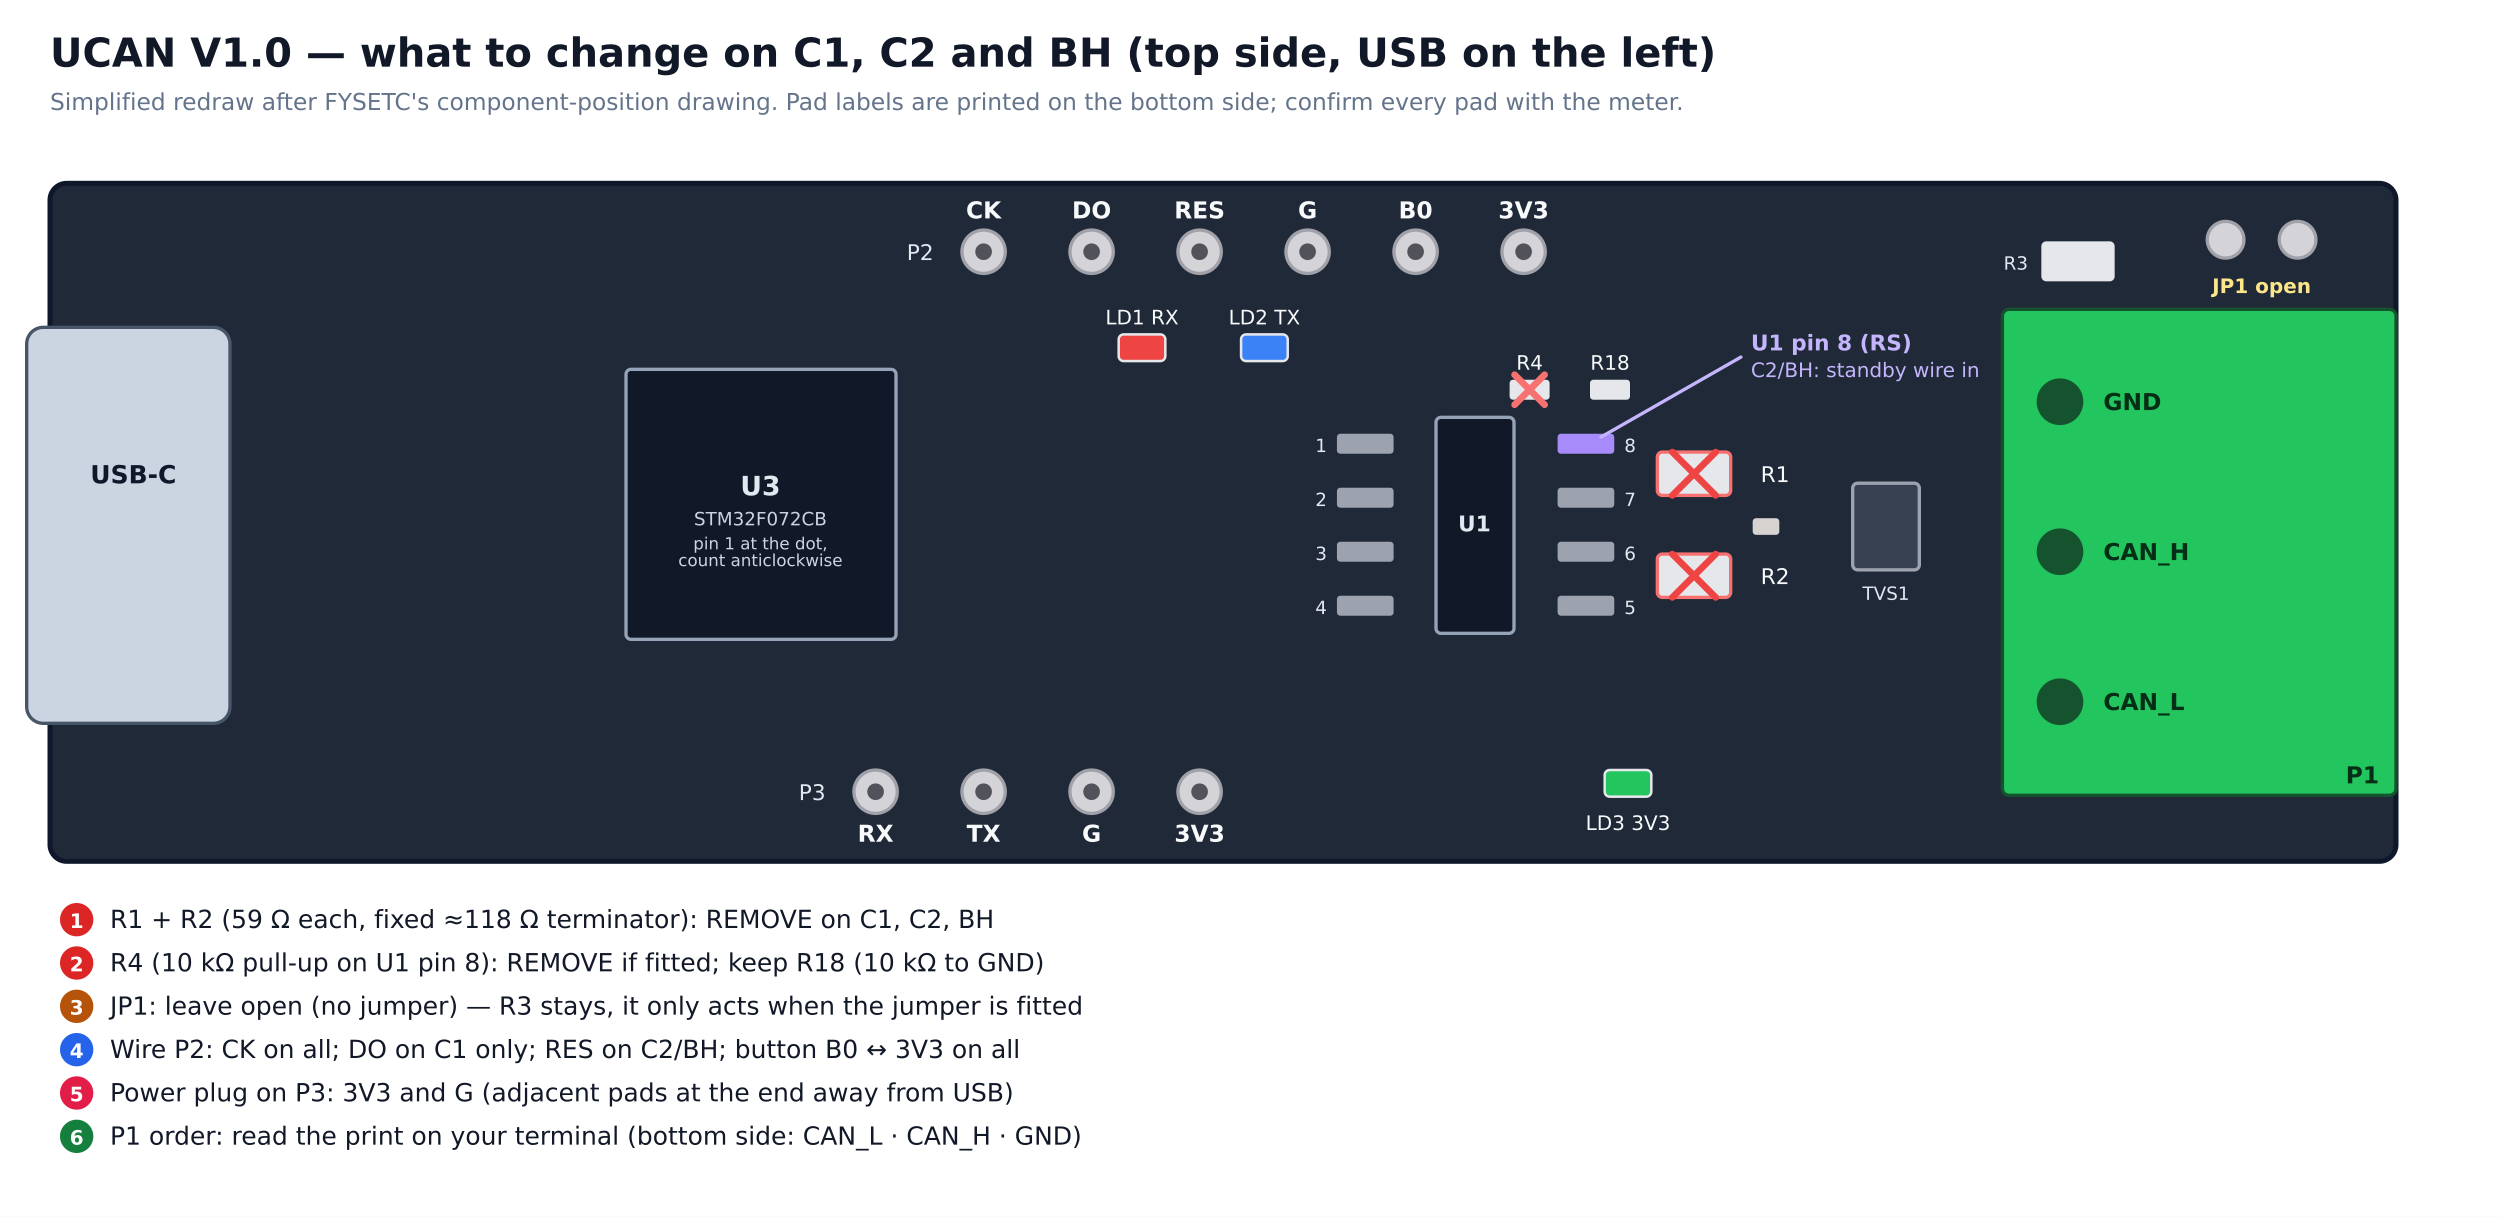
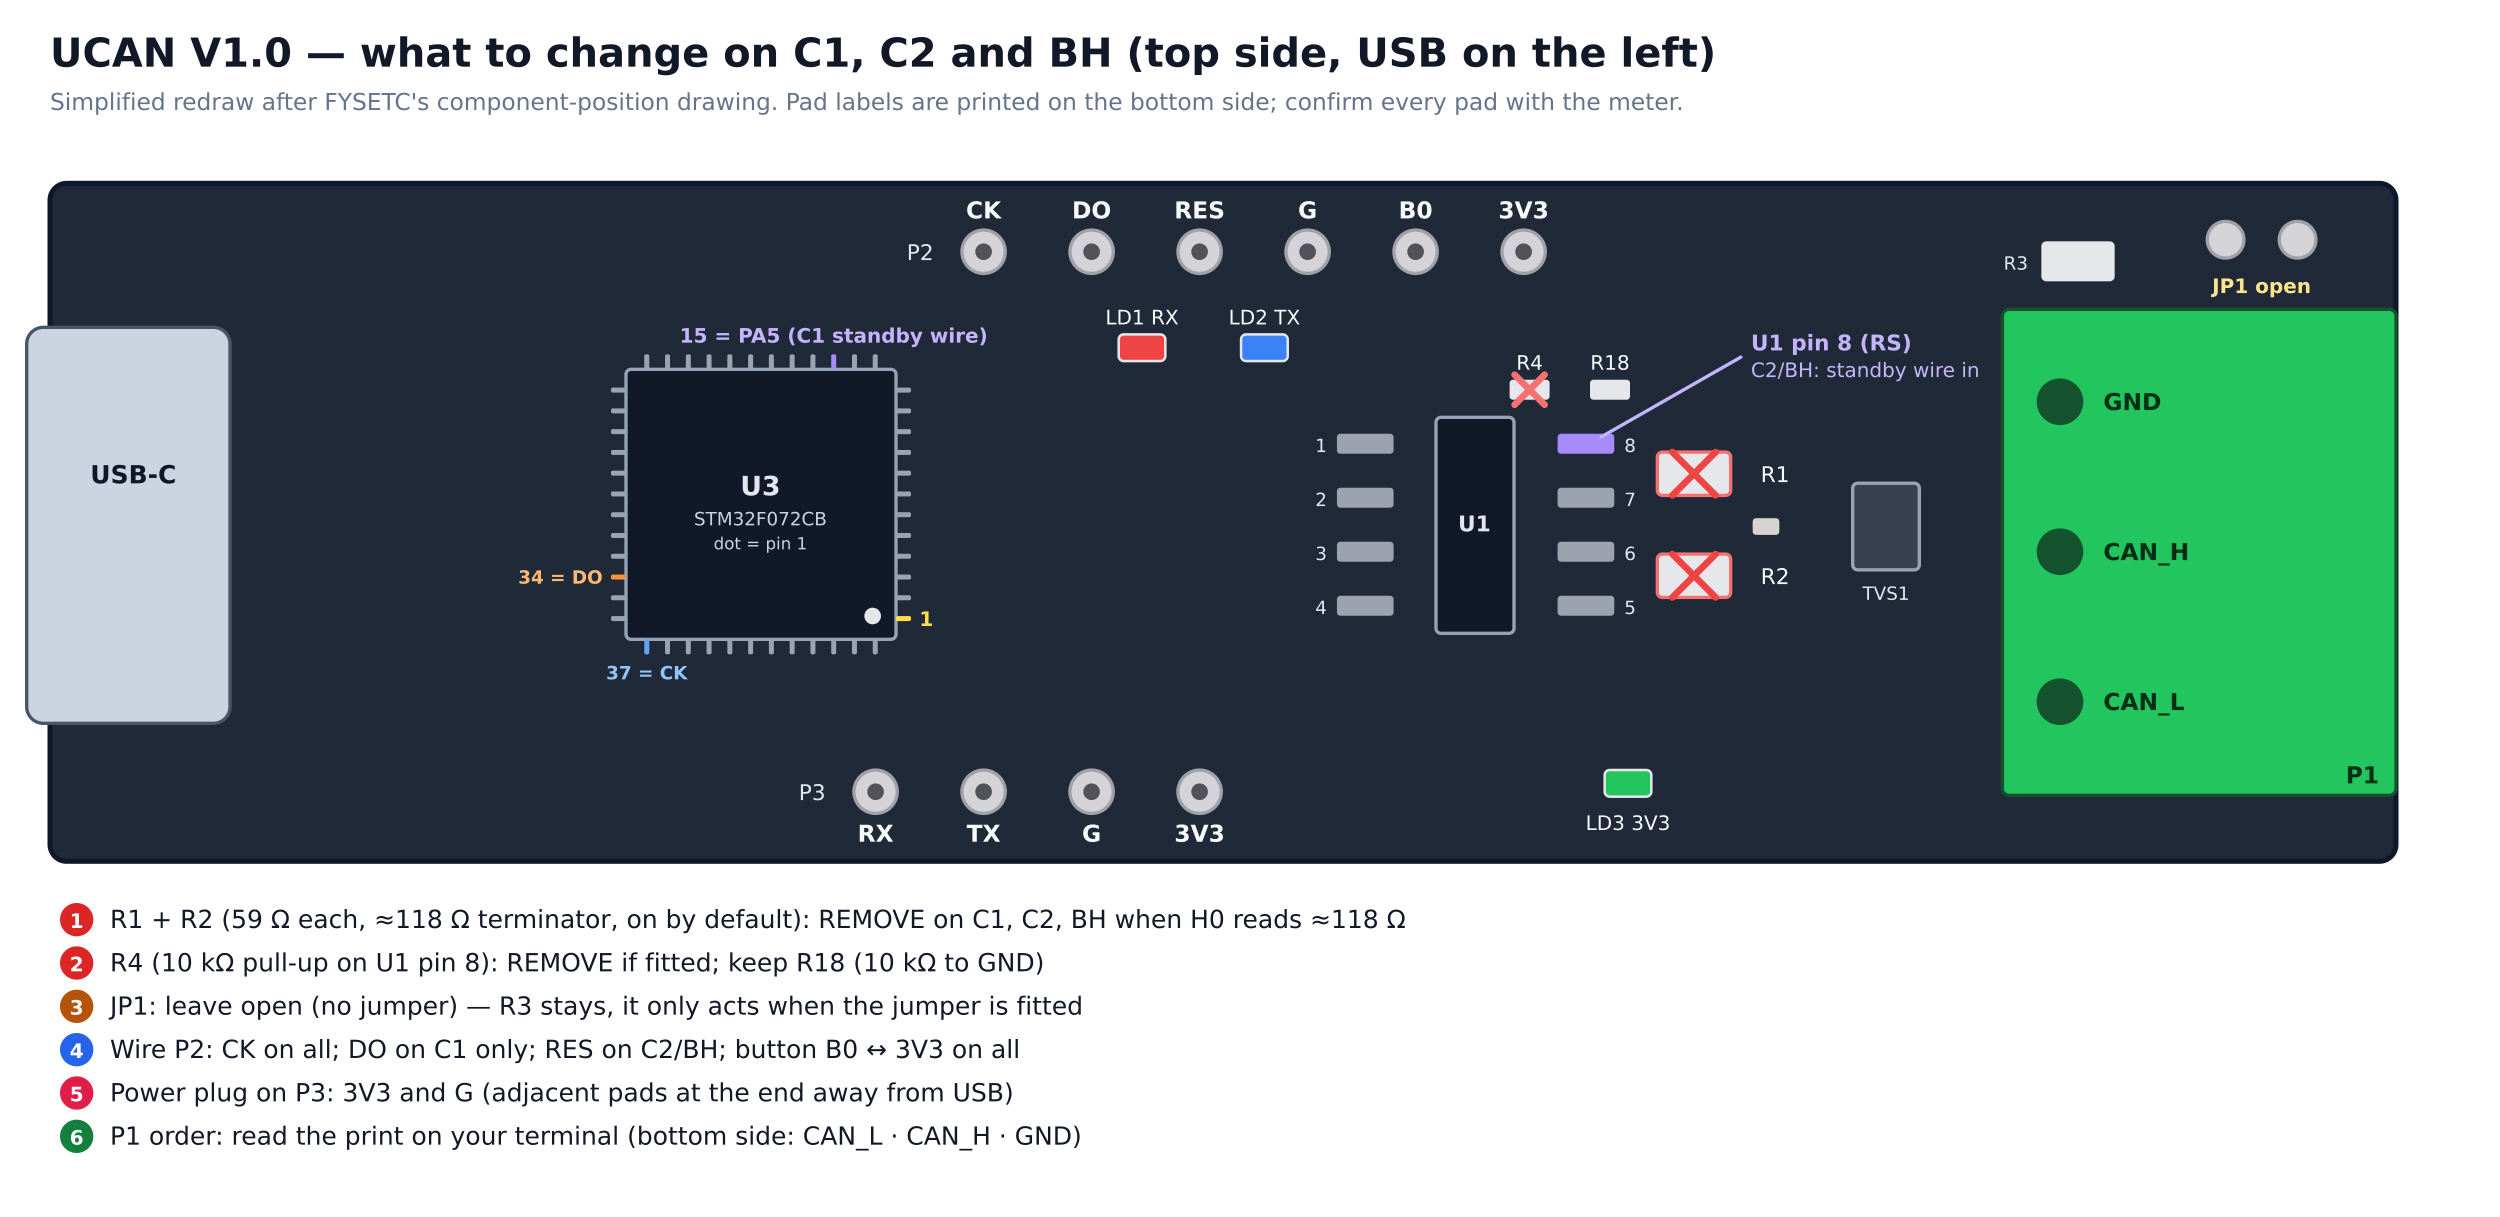
<svg xmlns="http://www.w3.org/2000/svg" width="1500" height="730" viewBox="0 0 1500 730">
  <rect width="100%" height="100%" fill="#ffffff" />
  <text x="30" y="40" font-family="DejaVu Sans, Arial, sans-serif" font-size="24" fill="#111827" text-anchor="start" font-weight="bold">UCAN V1.0 — what to change on C1, C2 and BH (top side, USB on the left)</text>
  <text x="30" y="66" font-family="DejaVu Sans, Arial, sans-serif" font-size="14" fill="#64748b" text-anchor="start" font-weight="normal">Simplified redraw after FYSETC's component-position drawing. Pad labels are printed on the bottom side; confirm every pad with the meter.</text>
  <rect x="30.0" y="110.0" width="1407.6" height="406.8" rx="10" fill="#1f2937" stroke="#0f172a" stroke-width="3" />
  <rect x="16.0" y="196.4" width="122.0" height="237.6" rx="10" fill="#cbd5e1" stroke="#475569" stroke-width="2" />
  <text x="80.0" y="290.0" font-family="DejaVu Sans, Arial, sans-serif" font-size="15" fill="#0f172a" text-anchor="middle" font-weight="bold">USB-C</text>
  <rect x="375.6" y="221.6" width="162.0" height="162.0" rx="3" fill="#111827" stroke="#94a3b8" stroke-width="2" />
  <text x="456.24" y="297.2" font-family="DejaVu Sans, Arial, sans-serif" font-size="16" fill="#e2e8f0" text-anchor="middle" font-weight="bold">U3</text>
  <text x="456.24" y="315.2" font-family="DejaVu Sans, Arial, sans-serif" font-size="11" fill="#cbd5e1" text-anchor="middle" font-weight="normal">STM32F072CB</text>
-   <text x="456.24" y="329.6" font-family="DejaVu Sans, Arial, sans-serif" font-size="10" fill="#cbd5e1" text-anchor="middle" font-weight="normal">pin 1 at the dot,</text>
-   <text x="456.24" y="339.68" font-family="DejaVu Sans, Arial, sans-serif" font-size="10" fill="#cbd5e1" text-anchor="middle" font-weight="normal">count anticlockwise</text>
+   <rect x="523.638" y="212.6" width="3" height="9" rx="1" fill="#9ca3af" />
+   <rect x="386.562" y="383.6" width="3" height="9" rx="1" fill="#60a5fa" />
+   <rect x="366.6" y="232.562" width="9" height="3" rx="1" fill="#9ca3af" />
+   <rect x="537.6" y="369.638" width="9" height="3" rx="1" fill="#fde047" />
+   <rect x="511.177" y="212.6" width="3" height="9" rx="1" fill="#9ca3af" />
+   <rect x="399.023" y="383.6" width="3" height="9" rx="1" fill="#9ca3af" />
+   <rect x="366.6" y="245.023" width="9" height="3" rx="1" fill="#9ca3af" />
+   <rect x="537.6" y="357.177" width="9" height="3" rx="1" fill="#9ca3af" />
+   <rect x="498.715" y="212.6" width="3" height="9" rx="1" fill="#a78bfa" />
+   <rect x="411.485" y="383.6" width="3" height="9" rx="1" fill="#9ca3af" />
+   <rect x="366.6" y="257.485" width="9" height="3" rx="1" fill="#9ca3af" />
+   <rect x="537.6" y="344.715" width="9" height="3" rx="1" fill="#9ca3af" />
+   <rect x="486.254" y="212.6" width="3" height="9" rx="1" fill="#9ca3af" />
+   <rect x="423.946" y="383.6" width="3" height="9" rx="1" fill="#9ca3af" />
+   <rect x="366.6" y="269.946" width="9" height="3" rx="1" fill="#9ca3af" />
+   <rect x="537.6" y="332.254" width="9" height="3" rx="1" fill="#9ca3af" />
+   <rect x="473.792" y="212.6" width="3" height="9" rx="1" fill="#9ca3af" />
+   <rect x="436.408" y="383.6" width="3" height="9" rx="1" fill="#9ca3af" />
+   <rect x="366.6" y="282.408" width="9" height="3" rx="1" fill="#9ca3af" />
+   <rect x="537.6" y="319.792" width="9" height="3" rx="1" fill="#9ca3af" />
+   <rect x="461.331" y="212.6" width="3" height="9" rx="1" fill="#9ca3af" />
+   <rect x="448.869" y="383.6" width="3" height="9" rx="1" fill="#9ca3af" />
+   <rect x="366.6" y="294.869" width="9" height="3" rx="1" fill="#9ca3af" />
+   <rect x="537.6" y="307.331" width="9" height="3" rx="1" fill="#9ca3af" />
+   <rect x="448.869" y="212.6" width="3" height="9" rx="1" fill="#9ca3af" />
+   <rect x="461.331" y="383.6" width="3" height="9" rx="1" fill="#9ca3af" />
+   <rect x="366.6" y="307.331" width="9" height="3" rx="1" fill="#9ca3af" />
+   <rect x="537.6" y="294.869" width="9" height="3" rx="1" fill="#9ca3af" />
+   <rect x="436.408" y="212.6" width="3" height="9" rx="1" fill="#9ca3af" />
+   <rect x="473.792" y="383.6" width="3" height="9" rx="1" fill="#9ca3af" />
+   <rect x="366.6" y="319.792" width="9" height="3" rx="1" fill="#9ca3af" />
+   <rect x="537.6" y="282.408" width="9" height="3" rx="1" fill="#9ca3af" />
+   <rect x="423.946" y="212.6" width="3" height="9" rx="1" fill="#9ca3af" />
+   <rect x="486.254" y="383.6" width="3" height="9" rx="1" fill="#9ca3af" />
+   <rect x="366.6" y="332.254" width="9" height="3" rx="1" fill="#9ca3af" />
+   <rect x="537.6" y="269.946" width="9" height="3" rx="1" fill="#9ca3af" />
+   <rect x="411.485" y="212.6" width="3" height="9" rx="1" fill="#9ca3af" />
+   <rect x="498.715" y="383.6" width="3" height="9" rx="1" fill="#9ca3af" />
+   <rect x="366.6" y="344.715" width="9" height="3" rx="1" fill="#fb923c" />
+   <rect x="537.6" y="257.485" width="9" height="3" rx="1" fill="#9ca3af" />
+   <rect x="399.023" y="212.6" width="3" height="9" rx="1" fill="#9ca3af" />
+   <rect x="511.177" y="383.6" width="3" height="9" rx="1" fill="#9ca3af" />
+   <rect x="366.6" y="357.177" width="9" height="3" rx="1" fill="#9ca3af" />
+   <rect x="537.6" y="245.023" width="9" height="3" rx="1" fill="#9ca3af" />
+   <rect x="386.562" y="212.6" width="3" height="9" rx="1" fill="#9ca3af" />
+   <rect x="523.638" y="383.6" width="3" height="9" rx="1" fill="#9ca3af" />
+   <rect x="366.6" y="369.638" width="9" height="3" rx="1" fill="#9ca3af" />
+   <rect x="537.6" y="232.562" width="9" height="3" rx="1" fill="#9ca3af" />
+   <circle cx="523.6" cy="369.6" r="5" fill="#e5e7eb" />
+   <text x="551.6" y="375.6" font-family="DejaVu Sans, Arial, sans-serif" font-size="12" fill="#fde047" text-anchor="start" font-weight="bold">1</text>
+   <text x="500.215" y="205.6" font-family="DejaVu Sans, Arial, sans-serif" font-size="12" fill="#c4b5fd" text-anchor="middle" font-weight="bold">15 = PA5 (C1 standby wire)</text>
+   <text x="361.6" y="350.215" font-family="DejaVu Sans, Arial, sans-serif" font-size="11" fill="#fdba74" text-anchor="end" font-weight="bold">34 = DO</text>
+   <text x="388.062" y="407.6" font-family="DejaVu Sans, Arial, sans-serif" font-size="11" fill="#93c5fd" text-anchor="middle" font-weight="bold">37 = CK</text>
+   <text x="456.24" y="329.6" font-family="DejaVu Sans, Arial, sans-serif" font-size="10" fill="#cbd5e1" text-anchor="middle" font-weight="normal">dot = pin 1</text>
  <circle cx="590.16" cy="151.04" r="13" fill="#d4d4d8" stroke="#a1a1aa" stroke-width="2" />
  <circle cx="590.16" cy="151.04" r="5" fill="#52525b" />
  <text x="590.16" y="131.04" font-family="DejaVu Sans, Arial, sans-serif" font-size="14" fill="#f8fafc" text-anchor="middle" font-weight="bold">CK</text>
  <circle cx="654.96" cy="151.04" r="13" fill="#d4d4d8" stroke="#a1a1aa" stroke-width="2" />
  <circle cx="654.96" cy="151.04" r="5" fill="#52525b" />
  <text x="654.96" y="131.04" font-family="DejaVu Sans, Arial, sans-serif" font-size="14" fill="#f8fafc" text-anchor="middle" font-weight="bold">DO</text>
  <circle cx="719.76" cy="151.04" r="13" fill="#d4d4d8" stroke="#a1a1aa" stroke-width="2" />
  <circle cx="719.76" cy="151.04" r="5" fill="#52525b" />
  <text x="719.76" y="131.04" font-family="DejaVu Sans, Arial, sans-serif" font-size="14" fill="#f8fafc" text-anchor="middle" font-weight="bold">RES</text>
  <circle cx="784.56" cy="151.04" r="13" fill="#d4d4d8" stroke="#a1a1aa" stroke-width="2" />
  <circle cx="784.56" cy="151.04" r="5" fill="#52525b" />
  <text x="784.56" y="131.04" font-family="DejaVu Sans, Arial, sans-serif" font-size="14" fill="#f8fafc" text-anchor="middle" font-weight="bold">G</text>
  <circle cx="849.36" cy="151.04" r="13" fill="#d4d4d8" stroke="#a1a1aa" stroke-width="2" />
  <circle cx="849.36" cy="151.04" r="5" fill="#52525b" />
  <text x="849.36" y="131.04" font-family="DejaVu Sans, Arial, sans-serif" font-size="14" fill="#f8fafc" text-anchor="middle" font-weight="bold">B0</text>
  <circle cx="914.16" cy="151.04" r="13" fill="#d4d4d8" stroke="#a1a1aa" stroke-width="2" />
  <circle cx="914.16" cy="151.04" r="5" fill="#52525b" />
  <text x="914.16" y="131.04" font-family="DejaVu Sans, Arial, sans-serif" font-size="14" fill="#f8fafc" text-anchor="middle" font-weight="bold">3V3</text>
  <text x="560.16" y="156.04" font-family="DejaVu Sans, Arial, sans-serif" font-size="13" fill="#e2e8f0" text-anchor="end" font-weight="normal">P2</text>
  <circle cx="525.36" cy="475.04" r="13" fill="#d4d4d8" stroke="#a1a1aa" stroke-width="2" />
  <circle cx="525.36" cy="475.04" r="5" fill="#52525b" />
  <text x="525.36" y="505.04" font-family="DejaVu Sans, Arial, sans-serif" font-size="14" fill="#f8fafc" text-anchor="middle" font-weight="bold">RX</text>
  <circle cx="590.16" cy="475.04" r="13" fill="#d4d4d8" stroke="#a1a1aa" stroke-width="2" />
  <circle cx="590.16" cy="475.04" r="5" fill="#52525b" />
  <text x="590.16" y="505.04" font-family="DejaVu Sans, Arial, sans-serif" font-size="14" fill="#f8fafc" text-anchor="middle" font-weight="bold">TX</text>
  <circle cx="654.96" cy="475.04" r="13" fill="#d4d4d8" stroke="#a1a1aa" stroke-width="2" />
  <circle cx="654.96" cy="475.04" r="5" fill="#52525b" />
  <text x="654.96" y="505.04" font-family="DejaVu Sans, Arial, sans-serif" font-size="14" fill="#f8fafc" text-anchor="middle" font-weight="bold">G</text>
  <circle cx="719.76" cy="475.04" r="13" fill="#d4d4d8" stroke="#a1a1aa" stroke-width="2" />
  <circle cx="719.76" cy="475.04" r="5" fill="#52525b" />
  <text x="719.76" y="505.04" font-family="DejaVu Sans, Arial, sans-serif" font-size="14" fill="#f8fafc" text-anchor="middle" font-weight="bold">3V3</text>
  <text x="495.36" y="480.04" font-family="DejaVu Sans, Arial, sans-serif" font-size="13" fill="#e2e8f0" text-anchor="end" font-weight="normal">P3</text>
  <rect x="671.2" y="200.64" width="28" height="16" rx="3" fill="#ef4444" stroke="#e5e7eb" stroke-width="1.5" />
  <text x="685.2" y="194.64" font-family="DejaVu Sans, Arial, sans-serif" font-size="12" fill="#f8fafc" text-anchor="middle" font-weight="normal">LD1 RX</text>
  <rect x="744.64" y="200.64" width="28" height="16" rx="3" fill="#3b82f6" stroke="#e5e7eb" stroke-width="1.5" />
  <text x="758.64" y="194.64" font-family="DejaVu Sans, Arial, sans-serif" font-size="12" fill="#f8fafc" text-anchor="middle" font-weight="normal">LD2 TX</text>
  <rect x="962.8" y="462.0" width="28" height="16" rx="3" fill="#22c55e" stroke="#e5e7eb" stroke-width="1.5" />
  <text x="976.8" y="498.0" font-family="DejaVu Sans, Arial, sans-serif" font-size="12" fill="#f8fafc" text-anchor="middle" font-weight="normal">LD3 3V3</text>
  <rect x="861.6" y="250.4" width="46.8" height="129.6" rx="3" fill="#111827" stroke="#94a3b8" stroke-width="2" />
  <text x="884.64" y="318.8" font-family="DejaVu Sans, Arial, sans-serif" font-size="13" fill="#e2e8f0" text-anchor="middle" font-weight="bold">U1</text>
  <rect x="802.16" y="260.24" width="34" height="12" rx="2" fill="#9ca3af" />
  <rect x="934.56" y="260.24" width="34" height="12" rx="2" fill="#a78bfa" />
  <text x="796.16" y="271.24" font-family="DejaVu Sans, Arial, sans-serif" font-size="11" fill="#e2e8f0" text-anchor="end" font-weight="normal">1</text>
  <text x="974.56" y="271.24" font-family="DejaVu Sans, Arial, sans-serif" font-size="11" fill="#e2e8f0" text-anchor="start" font-weight="normal">8</text>
  <rect x="802.16" y="292.64" width="34" height="12" rx="2" fill="#9ca3af" />
  <rect x="934.56" y="292.64" width="34" height="12" rx="2" fill="#9ca3af" />
  <text x="796.16" y="303.64" font-family="DejaVu Sans, Arial, sans-serif" font-size="11" fill="#e2e8f0" text-anchor="end" font-weight="normal">2</text>
  <text x="974.56" y="303.64" font-family="DejaVu Sans, Arial, sans-serif" font-size="11" fill="#e2e8f0" text-anchor="start" font-weight="normal">7</text>
  <rect x="802.16" y="325.04" width="34" height="12" rx="2" fill="#9ca3af" />
  <rect x="934.56" y="325.04" width="34" height="12" rx="2" fill="#9ca3af" />
  <text x="796.16" y="336.04" font-family="DejaVu Sans, Arial, sans-serif" font-size="11" fill="#e2e8f0" text-anchor="end" font-weight="normal">3</text>
  <text x="974.56" y="336.04" font-family="DejaVu Sans, Arial, sans-serif" font-size="11" fill="#e2e8f0" text-anchor="start" font-weight="normal">6</text>
  <rect x="802.16" y="357.44" width="34" height="12" rx="2" fill="#9ca3af" />
  <rect x="934.56" y="357.44" width="34" height="12" rx="2" fill="#9ca3af" />
  <text x="796.16" y="368.44" font-family="DejaVu Sans, Arial, sans-serif" font-size="11" fill="#e2e8f0" text-anchor="end" font-weight="normal">4</text>
  <text x="974.56" y="368.44" font-family="DejaVu Sans, Arial, sans-serif" font-size="11" fill="#e2e8f0" text-anchor="start" font-weight="normal">5</text>
  <text x="1050.56" y="210.24" font-family="DejaVu Sans, Arial, sans-serif" font-size="13" fill="#c4b5fd" text-anchor="start" font-weight="bold">U1 pin 8 (RS)</text>
  <text x="1050.56" y="226.24" font-family="DejaVu Sans, Arial, sans-serif" font-size="12" fill="#c4b5fd" text-anchor="start" font-weight="normal">C2/BH: standby wire in</text>
  <polyline points="960.56,262.24 1044.56,214.24" fill="none" stroke="#c4b5fd" stroke-width="2" stroke-linejoin="round" stroke-linecap="round" />
  <rect x="905.76" y="227.84" width="24" height="12" rx="2" fill="#e5e7eb" />
  <text x="917.76" y="221.84" font-family="DejaVu Sans, Arial, sans-serif" font-size="12" fill="#f8fafc" text-anchor="middle" font-weight="normal">R4</text>
  <polyline points="908.76,224.84 926.76,242.84" fill="none" stroke="#f87171" stroke-width="4" stroke-linejoin="round" stroke-linecap="round" />
  <polyline points="908.76,242.84 926.76,224.84" fill="none" stroke="#f87171" stroke-width="4" stroke-linejoin="round" stroke-linecap="round" />
  <rect x="954.0" y="227.84" width="24" height="12" rx="2" fill="#e5e7eb" />
  <text x="966.0" y="221.84" font-family="DejaVu Sans, Arial, sans-serif" font-size="12" fill="#f8fafc" text-anchor="middle" font-weight="normal">R18</text>
  <rect x="994.4" y="271.24" width="44" height="26" rx="3" fill="#e5e7eb" stroke="#f87171" stroke-width="2" />
  <text x="1056.4" y="289.24" font-family="DejaVu Sans, Arial, sans-serif" font-size="13" fill="#f8fafc" text-anchor="start" font-weight="normal">R1</text>
  <polyline points="1003.4,271.24 1029.4,297.24" fill="none" stroke="#ef4444" stroke-width="4" stroke-linejoin="round" stroke-linecap="round" />
  <polyline points="1003.4,297.24 1029.4,271.24" fill="none" stroke="#ef4444" stroke-width="4" stroke-linejoin="round" stroke-linecap="round" />
  <rect x="994.4" y="332.44" width="44" height="26" rx="3" fill="#e5e7eb" stroke="#f87171" stroke-width="2" />
  <text x="1056.4" y="350.44" font-family="DejaVu Sans, Arial, sans-serif" font-size="13" fill="#f8fafc" text-anchor="start" font-weight="normal">R2</text>
  <polyline points="1003.4,332.44 1029.4,358.44" fill="none" stroke="#ef4444" stroke-width="4" stroke-linejoin="round" stroke-linecap="round" />
  <polyline points="1003.4,358.44 1029.4,332.44" fill="none" stroke="#ef4444" stroke-width="4" stroke-linejoin="round" stroke-linecap="round" />
  <rect x="1051.6" y="310.92" width="16" height="10" rx="2" fill="#d6d3d1" />
  <rect x="1111.6" y="289.92" width="40" height="52" rx="3" fill="#374151" stroke="#9ca3af" stroke-width="2" />
  <text x="1131.6" y="359.92" font-family="DejaVu Sans, Arial, sans-serif" font-size="11" fill="#e2e8f0" text-anchor="middle" font-weight="normal">TVS1</text>
  <circle cx="1335.36" cy="143.84" r="11" fill="#d4d4d8" stroke="#a1a1aa" stroke-width="2" />
  <circle cx="1378.56" cy="143.84" r="11" fill="#d4d4d8" stroke="#a1a1aa" stroke-width="2" />
  <text x="1356.96" y="175.84" font-family="DejaVu Sans, Arial, sans-serif" font-size="12" fill="#fde68a" text-anchor="middle" font-weight="bold">JP1 open</text>
  <rect x="1224.8" y="144.8" width="44" height="24" rx="3" fill="#e5e7eb" />
  <text x="1216.8" y="161.8" font-family="DejaVu Sans, Arial, sans-serif" font-size="11" fill="#e2e8f0" text-anchor="end" font-weight="normal">R3</text>
  <rect x="1201.44" y="185.6" width="236.16" height="291.6" rx="4" fill="#22c55e" stroke="#14532d" stroke-width="2" />
  <circle cx="1236.0" cy="241.04" r="14" fill="#14532d" />
  <text x="1262.0" y="246.04" font-family="DejaVu Sans, Arial, sans-serif" font-size="14" fill="#052e16" text-anchor="start" font-weight="bold">GND</text>
  <circle cx="1236.0" cy="331.04" r="14" fill="#14532d" />
  <text x="1262.0" y="336.04" font-family="DejaVu Sans, Arial, sans-serif" font-size="14" fill="#052e16" text-anchor="start" font-weight="bold">CAN_H</text>
  <circle cx="1236.0" cy="421.04" r="14" fill="#14532d" />
  <text x="1262.0" y="426.04" font-family="DejaVu Sans, Arial, sans-serif" font-size="14" fill="#052e16" text-anchor="start" font-weight="bold">CAN_L</text>
  <text x="1417.44" y="470.0" font-family="DejaVu Sans, Arial, sans-serif" font-size="14" fill="#052e16" text-anchor="middle" font-weight="bold">P1</text>
  <circle cx="46" cy="551.8" r="10" fill="#dc2626" />
  <text x="46" y="556.8" font-family="DejaVu Sans, Arial, sans-serif" font-size="12" fill="#fff" text-anchor="middle" font-weight="bold">1</text>
-   <text x="66" y="556.8" font-family="DejaVu Sans, Arial, sans-serif" font-size="15" fill="#111827" text-anchor="start" font-weight="normal">R1 + R2 (59 Ω each, fixed ≈118 Ω terminator): REMOVE on C1, C2, BH</text>
+   <text x="66" y="556.8" font-family="DejaVu Sans, Arial, sans-serif" font-size="15" fill="#111827" text-anchor="start" font-weight="normal">R1 + R2 (59 Ω each, ≈118 Ω terminator, on by default): REMOVE on C1, C2, BH when H0 reads ≈118 Ω</text>
  <circle cx="46" cy="577.8" r="10" fill="#dc2626" />
  <text x="46" y="582.8" font-family="DejaVu Sans, Arial, sans-serif" font-size="12" fill="#fff" text-anchor="middle" font-weight="bold">2</text>
  <text x="66" y="582.8" font-family="DejaVu Sans, Arial, sans-serif" font-size="15" fill="#111827" text-anchor="start" font-weight="normal">R4 (10 kΩ pull-up on U1 pin 8): REMOVE if fitted; keep R18 (10 kΩ to GND)</text>
  <circle cx="46" cy="603.8" r="10" fill="#b45309" />
  <text x="46" y="608.8" font-family="DejaVu Sans, Arial, sans-serif" font-size="12" fill="#fff" text-anchor="middle" font-weight="bold">3</text>
  <text x="66" y="608.8" font-family="DejaVu Sans, Arial, sans-serif" font-size="15" fill="#111827" text-anchor="start" font-weight="normal">JP1: leave open (no jumper) — R3 stays, it only acts when the jumper is fitted</text>
  <circle cx="46" cy="629.8" r="10" fill="#2563eb" />
  <text x="46" y="634.8" font-family="DejaVu Sans, Arial, sans-serif" font-size="12" fill="#fff" text-anchor="middle" font-weight="bold">4</text>
  <text x="66" y="634.8" font-family="DejaVu Sans, Arial, sans-serif" font-size="15" fill="#111827" text-anchor="start" font-weight="normal">Wire P2: CK on all; DO on C1 only; RES on C2/BH; button B0 ↔ 3V3 on all</text>
  <circle cx="46" cy="655.8" r="10" fill="#e11d48" />
  <text x="46" y="660.8" font-family="DejaVu Sans, Arial, sans-serif" font-size="12" fill="#fff" text-anchor="middle" font-weight="bold">5</text>
  <text x="66" y="660.8" font-family="DejaVu Sans, Arial, sans-serif" font-size="15" fill="#111827" text-anchor="start" font-weight="normal">Power plug on P3: 3V3 and G (adjacent pads at the end away from USB)</text>
  <circle cx="46" cy="681.8" r="10" fill="#15803d" />
  <text x="46" y="686.8" font-family="DejaVu Sans, Arial, sans-serif" font-size="12" fill="#fff" text-anchor="middle" font-weight="bold">6</text>
  <text x="66" y="686.8" font-family="DejaVu Sans, Arial, sans-serif" font-size="15" fill="#111827" text-anchor="start" font-weight="normal">P1 order: read the print on your terminal (bottom side: CAN_L · CAN_H · GND)</text>
</svg>
